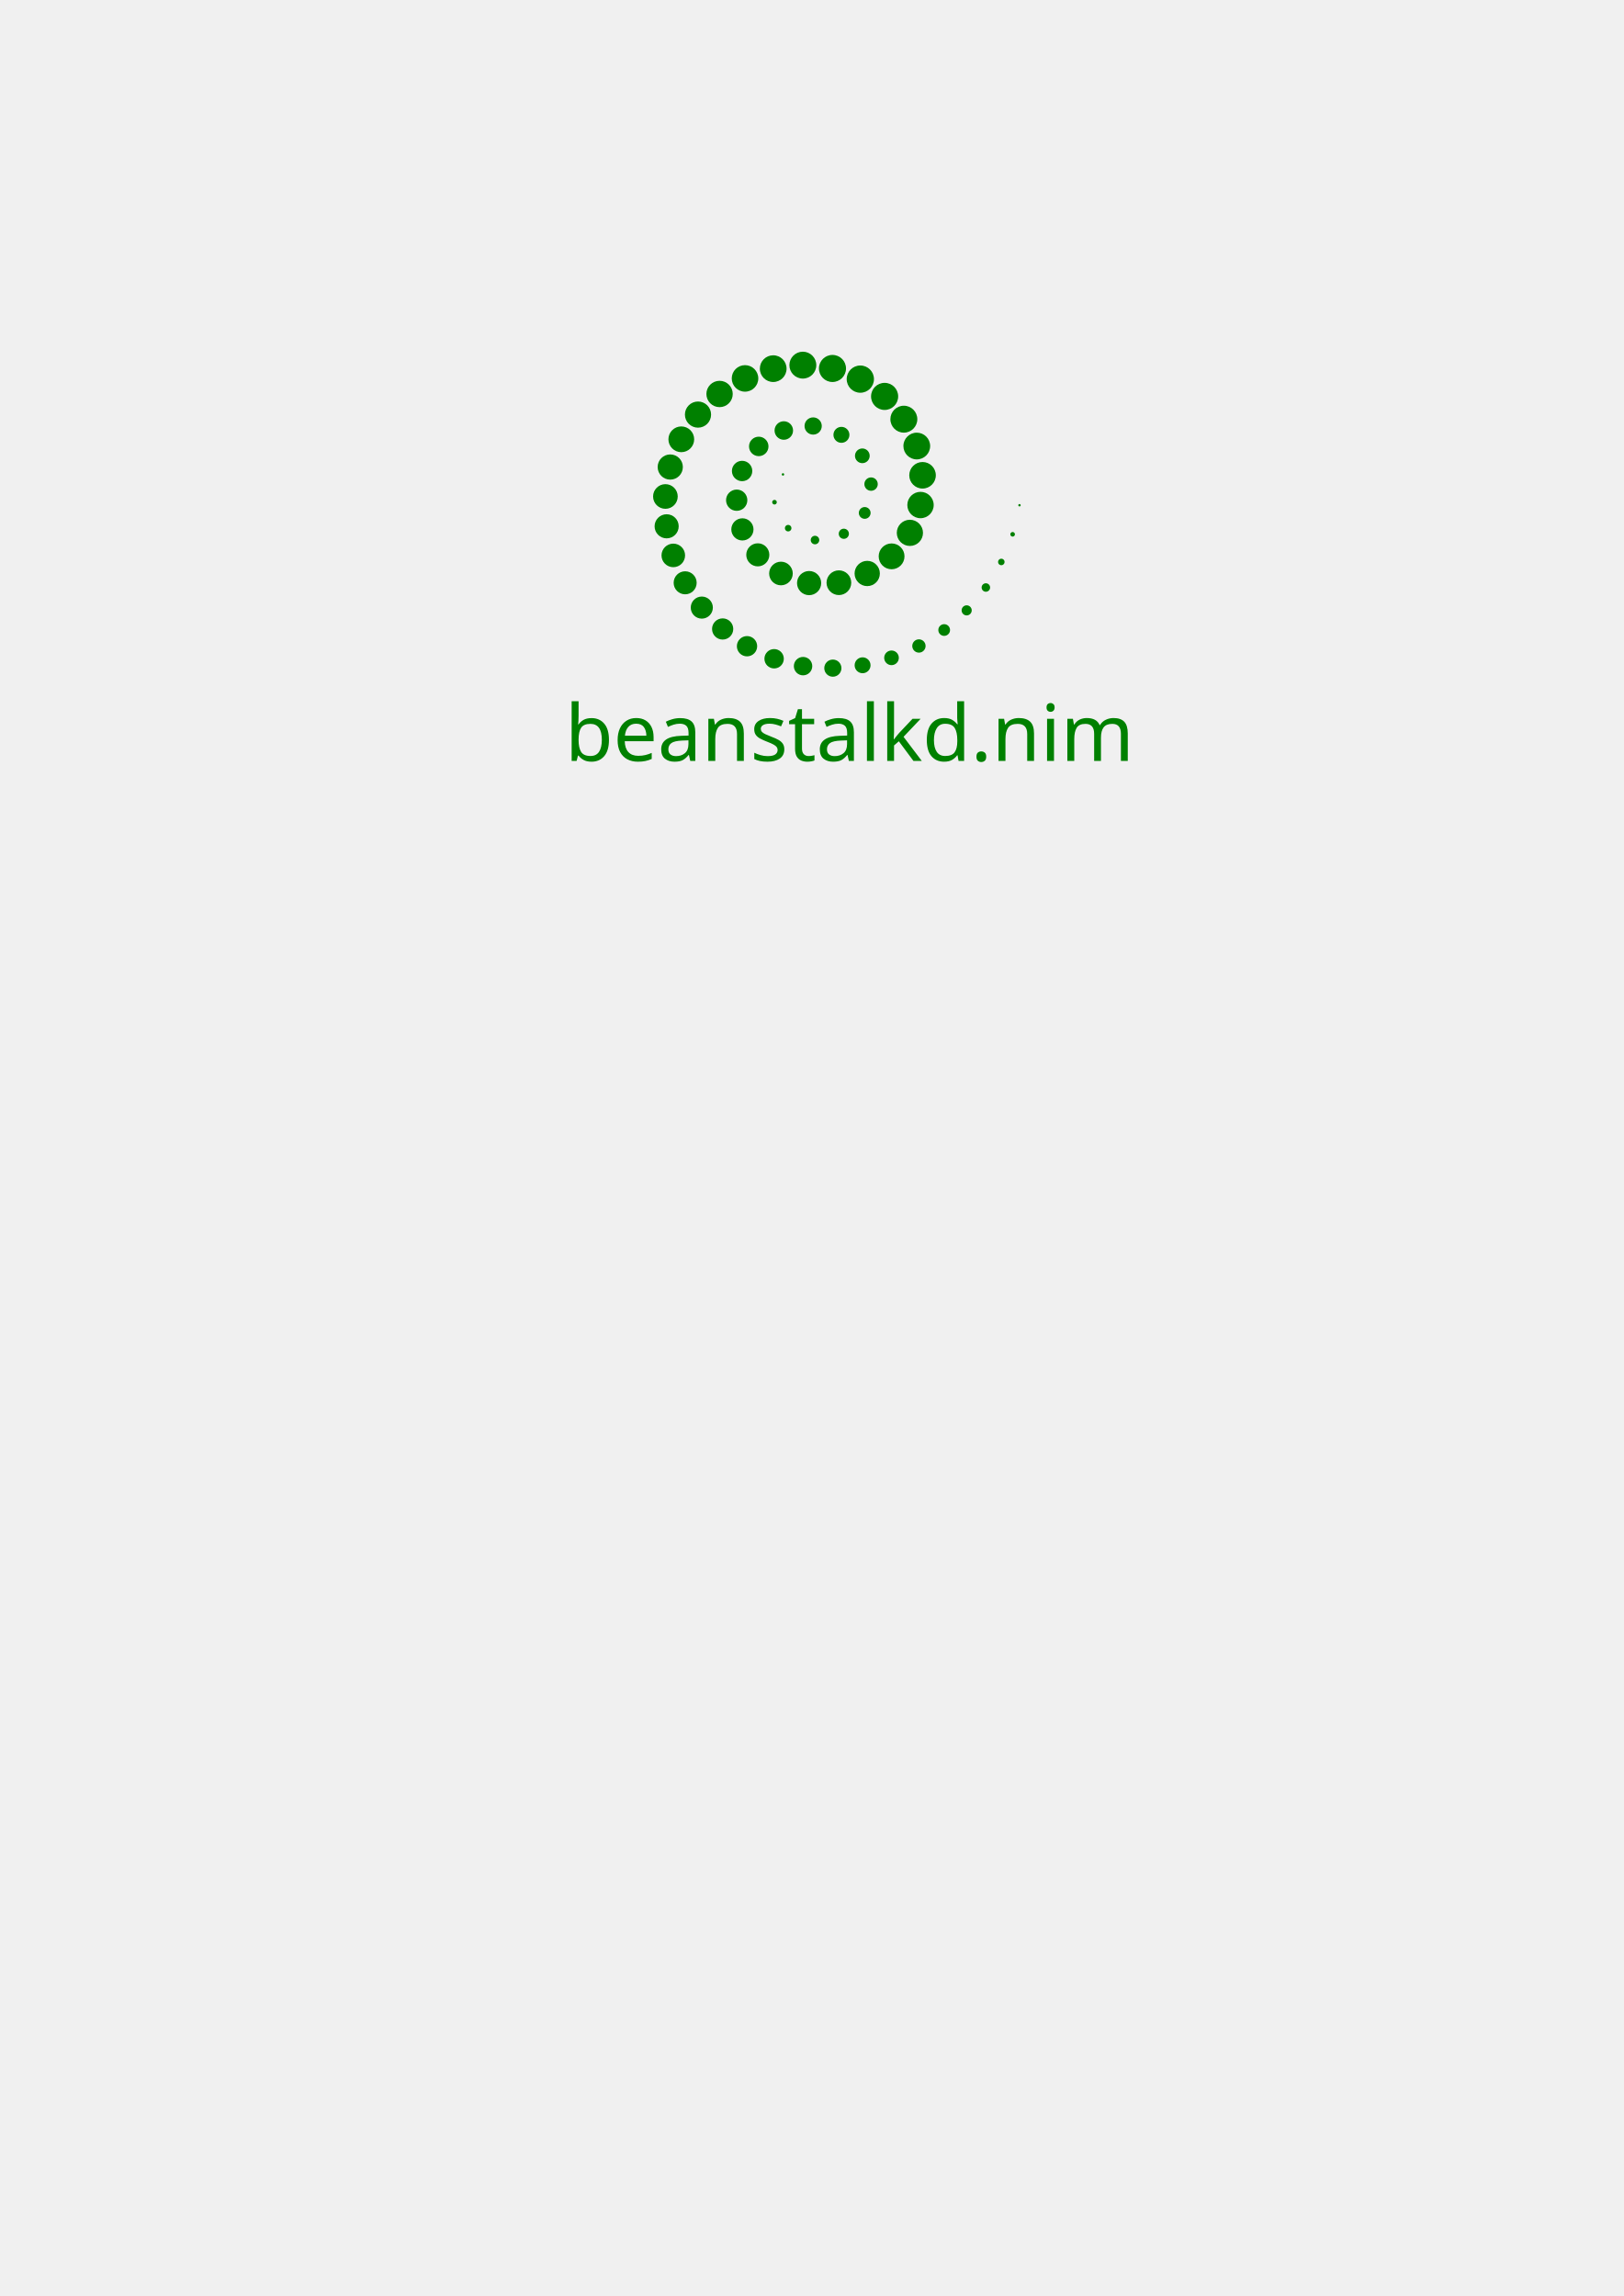
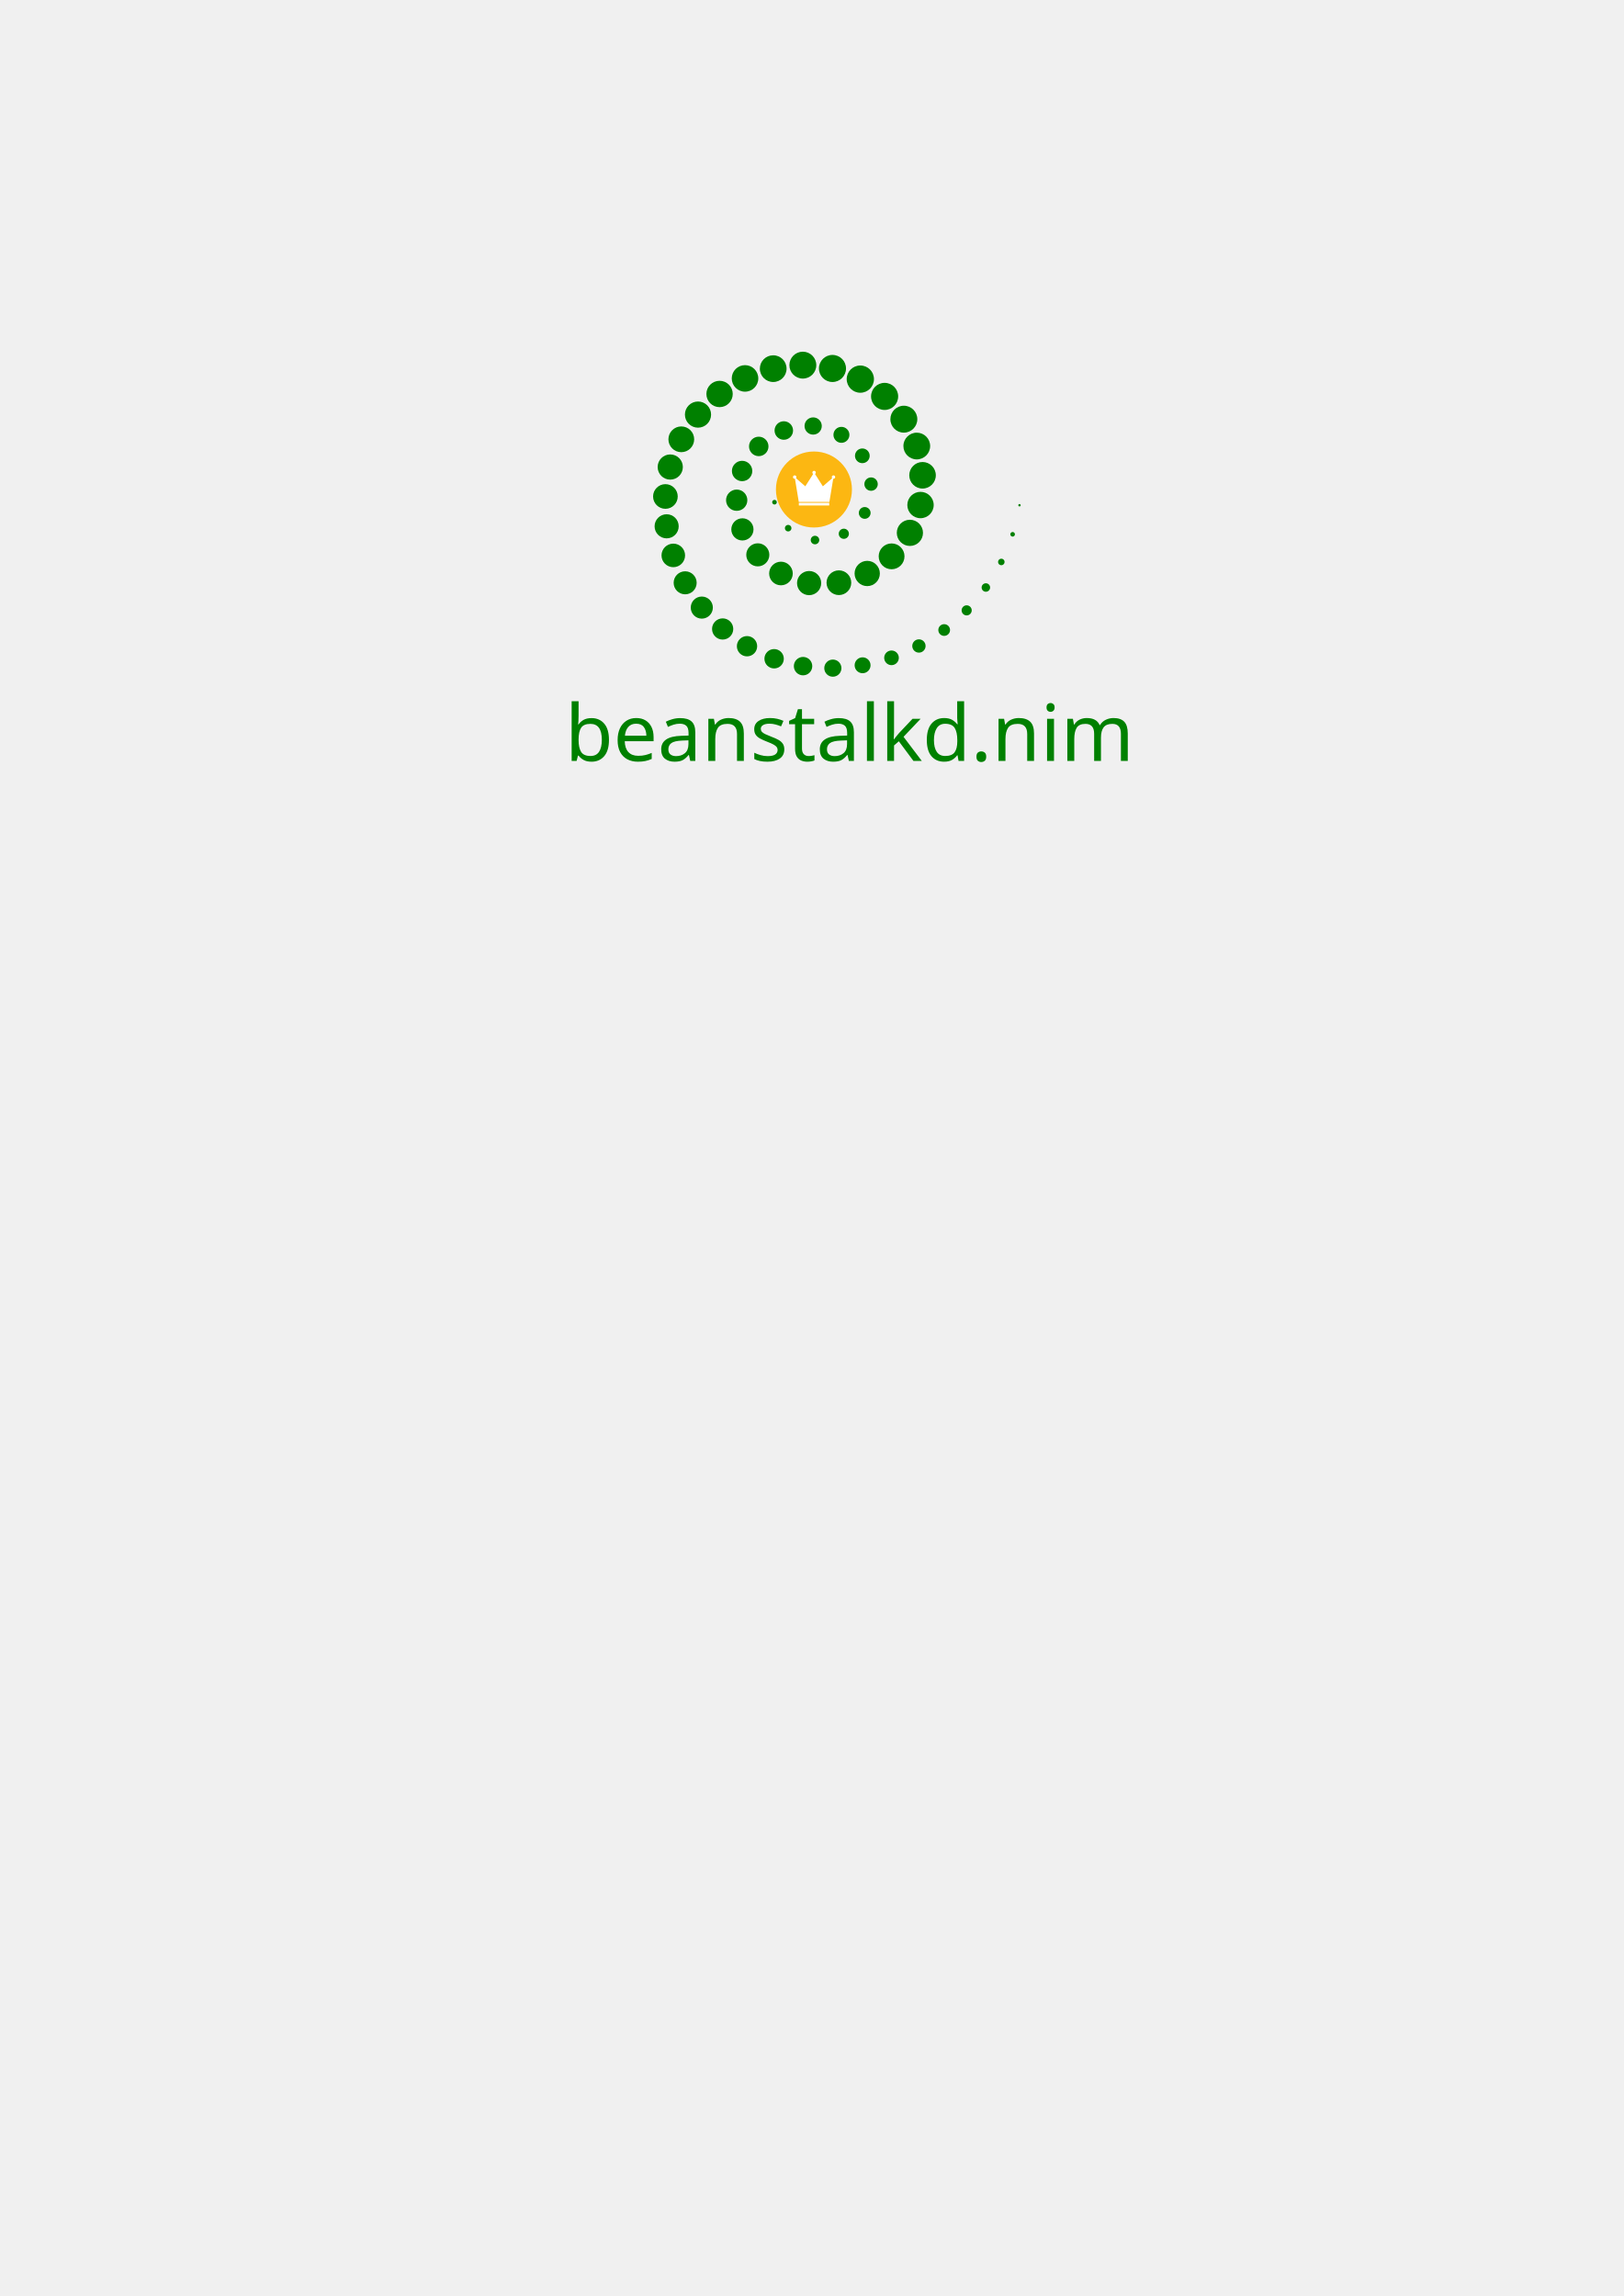
<svg xmlns="http://www.w3.org/2000/svg" width="744.094" height="1052.362" id="svg5081" version="1.1">
  <defs id="defs5083" />
  <g id="layer1">
    <path id="path3273-1" style="fill:#008000;fill-opacity:1;fill-rule:nonzero;stroke:none" d="m 467.202,231.024 c -0.304,0 -0.55,0.246 -0.55,0.55 0,0.304 0.246,0.55 0.55,0.55 0.304,0 0.55,-0.246 0.55,-0.55 0,-0.304 -0.246,-0.55 -0.55,-0.55" />
    <path id="path3277-7" style="fill:#008000;fill-opacity:1;fill-rule:nonzero;stroke:none" d="m 464.055,243.843 c -0.583,0 -1.056,0.472 -1.056,1.056 0,0.583 0.474,1.055 1.056,1.055 0.584,0 1.056,-0.472 1.056,-1.055 0,-0.584 -0.472,-1.056 -1.056,-1.056" />
    <path id="path3281-5" style="fill:#008000;fill-opacity:1;fill-rule:nonzero;stroke:none" d="m 458.875,256.069 c -0.829,0 -1.5,0.671 -1.5,1.5 0,0.829 0.671,1.501 1.5,1.501 0.829,0 1.5,-0.672 1.5,-1.501 0,-0.829 -0.671,-1.5 -1.5,-1.5" />
    <path id="path3285-5" style="fill:#008000;fill-opacity:1;fill-rule:nonzero;stroke:none" d="m 451.794,267.337 c -1.074,0 -1.945,0.871 -1.945,1.945 0,1.074 0.871,1.945 1.945,1.945 1.074,0 1.945,-0.871 1.945,-1.945 0,-1.074 -0.871,-1.945 -1.945,-1.945" />
    <path id="path3289-9" style="fill:#008000;fill-opacity:1;fill-rule:nonzero;stroke:none" d="m 442.996,277.443 c -1.28,0 -2.317,1.038 -2.317,2.317 0,1.28 1.038,2.317 2.317,2.317 1.28,0 2.317,-1.038 2.317,-2.317 0,-1.28 -1.038,-2.317 -2.317,-2.317" />
    <path id="path3293-4" style="fill:#008000;fill-opacity:1;fill-rule:nonzero;stroke:none" d="m 432.688,286.084 c -1.482,0 -2.685,1.202 -2.685,2.685 0,1.482 1.202,2.685 2.685,2.685 1.482,0 2.685,-1.202 2.685,-2.685 0,-1.482 -1.202,-2.685 -2.685,-2.685" />
    <path id="path3297-5" style="fill:#008000;fill-opacity:1;fill-rule:nonzero;stroke:none" d="m 421.116,293.029 c -1.686,0 -3.053,1.366 -3.053,3.053 0,1.685 1.366,3.053 3.053,3.053 1.686,0 3.053,-1.367 3.053,-3.053 0,-1.686 -1.366,-3.053 -3.053,-3.053" />
    <path id="path3301-2" style="fill:#008000;fill-opacity:1;fill-rule:nonzero;stroke:none" d="m 408.551,298.157 c -1.854,0 -3.356,1.502 -3.356,3.356 0,1.854 1.502,3.356 3.356,3.356 1.854,0 3.356,-1.502 3.356,-3.356 0,-1.854 -1.502,-3.356 -3.356,-3.356" />
    <path id="path3305-4" style="fill:#008000;fill-opacity:1;fill-rule:nonzero;stroke:none" d="m 395.298,301.278 c -2.013,0 -3.645,1.631 -3.645,3.645 0,2.013 1.633,3.644 3.645,3.644 2.013,0 3.645,-1.631 3.645,-3.644 0,-2.014 -1.633,-3.645 -3.645,-3.645" />
    <path id="path3309-1" style="fill:#008000;fill-opacity:1;fill-rule:nonzero;stroke:none" d="m 381.671,302.307 c -2.172,0 -3.933,1.761 -3.933,3.933 0,2.172 1.76,3.933 3.933,3.933 2.172,0 3.933,-1.76 3.933,-3.933 0,-2.171 -1.76,-3.933 -3.933,-3.933" />
    <path id="path3313-4" style="fill:#008000;fill-opacity:1;fill-rule:nonzero;stroke:none" d="m 368.018,301.098 c -2.331,0 -4.221,1.89 -4.221,4.221 0,2.331 1.89,4.221 4.221,4.221 2.331,0 4.221,-1.89 4.221,-4.221 0,-2.331 -1.89,-4.221 -4.221,-4.221" />
    <path id="path3317-2" style="fill:#008000;fill-opacity:1;fill-rule:nonzero;stroke:none" d="m 354.756,297.494 c -2.454,0 -4.444,1.989 -4.444,4.442 0,2.455 1.99,4.444 4.444,4.444 2.454,0 4.444,-1.989 4.444,-4.444 0,-2.454 -1.99,-4.442 -4.444,-4.442" />
    <path id="path3321-4" style="fill:#008000;fill-opacity:1;fill-rule:nonzero;stroke:none" d="m 342.337,291.538 c -2.569,0 -4.651,2.083 -4.651,4.651 0,2.569 2.083,4.65 4.651,4.65 2.569,0 4.651,-2.081 4.651,-4.65 0,-2.569 -2.083,-4.651 -4.651,-4.651" />
    <path id="path3325-9" style="fill:#008000;fill-opacity:1;fill-rule:nonzero;stroke:none" d="m 331.172,283.425 c -2.684,0 -4.859,2.175 -4.859,4.859 0,2.683 2.175,4.859 4.859,4.859 2.684,0 4.859,-2.176 4.859,-4.859 0,-2.684 -2.175,-4.859 -4.859,-4.859" />
    <path id="path3329-9" style="fill:#008000;fill-opacity:1;fill-rule:nonzero;stroke:none" d="m 321.616,273.421 c -2.797,0 -5.066,2.269 -5.066,5.066 0,2.797 2.269,5.066 5.066,5.066 2.797,0 5.066,-2.269 5.066,-5.066 0,-2.797 -2.269,-5.066 -5.066,-5.066" />
    <path id="path3333-8" style="fill:#008000;fill-opacity:1;fill-rule:nonzero;stroke:none" d="m 319.261,267.127 c 0,-2.913 -2.361,-5.274 -5.274,-5.274 -2.913,0 -5.274,2.361 -5.274,5.274 0,2.913 2.361,5.274 5.274,5.274 2.913,0 5.274,-2.361 5.274,-5.274" />
    <path id="path3337-3" style="fill:#008000;fill-opacity:1;fill-rule:nonzero;stroke:none" d="m 313.951,254.568 c 0,-2.982 -2.417,-5.399 -5.399,-5.399 -2.982,0 -5.4,2.416 -5.4,5.399 0,2.981 2.417,5.399 5.4,5.399 2.981,0 5.399,-2.417 5.399,-5.399" />
    <path id="path3341-9" style="fill:#008000;fill-opacity:1;fill-rule:nonzero;stroke:none" d="m 311.028,241.229 c 0,-3.051 -2.474,-5.525 -5.525,-5.525 -3.051,0 -5.524,2.474 -5.524,5.525 0,3.051 2.473,5.525 5.524,5.525 3.051,0 5.525,-2.474 5.525,-5.525" />
    <path id="path3345-5" style="fill:#008000;fill-opacity:1;fill-rule:nonzero;stroke:none" d="m 299.287,227.558 c 0,3.12 2.53,5.65 5.65,5.65 3.12,0 5.65,-2.53 5.65,-5.65 0,-3.12 -2.53,-5.65 -5.65,-5.65 -3.12,0 -5.65,2.53 -5.65,5.65" />
    <path id="path3349-6" style="fill:#008000;fill-opacity:1;fill-rule:nonzero;stroke:none" d="m 301.381,214.06 c 0,3.19 2.586,5.775 5.775,5.775 3.19,0 5.776,-2.585 5.776,-5.775 0,-3.19 -2.586,-5.775 -5.776,-5.775 -3.189,0 -5.775,2.585 -5.775,5.775" />
    <path id="path3353-0" style="fill:#008000;fill-opacity:1;fill-rule:nonzero;stroke:none" d="m 306.317,201.353 c 0,3.259 2.643,5.901 5.901,5.901 3.259,0 5.901,-2.643 5.901,-5.901 0,-3.259 -2.643,-5.901 -5.901,-5.901 -3.259,0 -5.901,2.643 -5.901,5.901" />
    <path id="path3357-8" style="fill:#008000;fill-opacity:1;fill-rule:nonzero;stroke:none" d="m 313.877,190.024 c 0,3.311 2.685,5.996 5.996,5.996 3.312,0 5.996,-2.685 5.996,-5.996 0,-3.311 -2.684,-5.996 -5.996,-5.996 -3.311,0 -5.996,2.685 -5.996,5.996" />
    <path id="path3361-9" style="fill:#008000;fill-opacity:1;fill-rule:nonzero;stroke:none" d="m 329.757,174.538 c -3.335,0 -6.037,2.704 -6.037,6.037 0,3.335 2.703,6.039 6.037,6.039 3.335,0 6.037,-2.704 6.037,-6.039 0,-3.334 -2.703,-6.037 -6.037,-6.037" />
    <path id="path3365-4" style="fill:#008000;fill-opacity:1;fill-rule:nonzero;stroke:none" d="m 341.42,167.363 c -3.357,0 -6.08,2.723 -6.08,6.08 0,3.357 2.723,6.08 6.08,6.08 3.357,0 6.08,-2.723 6.08,-6.08 0,-3.357 -2.723,-6.08 -6.08,-6.08" />
    <path id="path3369-9" style="fill:#008000;fill-opacity:1;fill-rule:nonzero;stroke:none" d="m 360.46,168.968 c 0,-3.381 -2.741,-6.121 -6.121,-6.121 -3.381,0 -6.121,2.74 -6.121,6.121 0,3.381 2.74,6.121 6.121,6.121 3.38,0 6.121,-2.74 6.121,-6.121" />
    <path id="path3373-0" style="fill:#008000;fill-opacity:1;fill-rule:nonzero;stroke:none" d="m 374.082,167.36 c 0,-3.404 -2.759,-6.162 -6.162,-6.162 -3.404,0 -6.164,2.759 -6.164,6.162 0,3.404 2.76,6.162 6.164,6.162 3.404,0 6.162,-2.759 6.162,-6.162" />
    <path id="path3377-8" style="fill:#008000;fill-opacity:1;fill-rule:nonzero;stroke:none" d="m 387.703,168.885 c 0,-3.426 -2.777,-6.205 -6.205,-6.205 -3.426,0 -6.204,2.779 -6.204,6.205 0,3.426 2.777,6.205 6.204,6.205 3.428,0 6.205,-2.779 6.205,-6.205" />
    <path id="path3381-1" style="fill:#008000;fill-opacity:1;fill-rule:nonzero;stroke:none" d="m 394.262,167.521 c -3.45,0 -6.246,2.796 -6.246,6.246 0,3.45 2.796,6.246 6.246,6.246 3.45,0 6.246,-2.796 6.246,-6.246 0,-3.45 -2.796,-6.246 -6.246,-6.246" />
    <path id="path3385-6" style="fill:#008000;fill-opacity:1;fill-rule:nonzero;stroke:none" d="m 405.392,175.476 c -3.431,0 -6.211,2.781 -6.211,6.211 0,3.431 2.78,6.213 6.211,6.213 3.431,0 6.211,-2.781 6.211,-6.213 0,-3.43 -2.78,-6.211 -6.211,-6.211" />
    <path id="path3389-7" style="fill:#008000;fill-opacity:1;fill-rule:nonzero;stroke:none" d="m 414.206,185.961 c -3.408,0 -6.17,2.763 -6.17,6.17 0,3.408 2.763,6.17 6.17,6.17 3.408,0 6.17,-2.763 6.17,-6.17 0,-3.408 -2.763,-6.17 -6.17,-6.17" />
    <path id="path3393-4" style="fill:#008000;fill-opacity:1;fill-rule:nonzero;stroke:none" d="m 414.003,204.438 c 0,3.385 2.744,6.128 6.128,6.128 3.385,0 6.129,-2.743 6.129,-6.128 0,-3.385 -2.744,-6.128 -6.129,-6.128 -3.384,0 -6.128,2.743 -6.128,6.128" />
    <path id="path3397-9" style="fill:#008000;fill-opacity:1;fill-rule:nonzero;stroke:none" d="m 422.774,211.759 c -3.361,0 -6.086,2.725 -6.086,6.086 0,3.361 2.725,6.086 6.086,6.086 3.361,0 6.086,-2.725 6.086,-6.086 0,-3.361 -2.725,-6.086 -6.086,-6.086" />
    <path id="path3401-4" style="fill:#008000;fill-opacity:1;fill-rule:nonzero;stroke:none" d="m 421.842,225.433 c -3.337,0 -6.044,2.706 -6.044,6.044 0,3.339 2.706,6.045 6.044,6.045 3.339,0 6.044,-2.706 6.044,-6.045 0,-3.337 -2.705,-6.044 -6.044,-6.044" />
    <path id="path3405-3" style="fill:#008000;fill-opacity:1;fill-rule:nonzero;stroke:none" d="m 422.979,244.232 c 0,-3.315 -2.688,-6.003 -6.003,-6.003 -3.315,0 -6.003,2.688 -6.003,6.003 0,3.315 2.688,6.003 6.003,6.003 3.315,0 6.003,-2.688 6.003,-6.003" />
    <path id="path3409-3" style="fill:#008000;fill-opacity:1;fill-rule:nonzero;stroke:none" d="m 408.588,249.079 c -3.269,0 -5.918,2.65 -5.918,5.918 0,3.269 2.649,5.919 5.918,5.919 3.269,0 5.918,-2.65 5.918,-5.919 0,-3.268 -2.649,-5.918 -5.918,-5.918" />
    <path id="path3413-1" style="fill:#008000;fill-opacity:1;fill-rule:nonzero;stroke:none" d="m 397.421,257.059 c -3.199,0 -5.791,2.592 -5.791,5.791 0,3.199 2.592,5.793 5.791,5.793 3.199,0 5.791,-2.594 5.791,-5.793 0,-3.199 -2.592,-5.791 -5.791,-5.791" />
    <path id="path3417-8" style="fill:#008000;fill-opacity:1;fill-rule:nonzero;stroke:none" d="m 384.44,261.415 c -3.129,0 -5.665,2.536 -5.665,5.665 0,3.13 2.536,5.666 5.665,5.666 3.129,0 5.665,-2.536 5.665,-5.666 0,-3.129 -2.536,-5.665 -5.665,-5.665" />
    <text xml:space="preserve" style="font-size:36px;font-style:normal;font-variant:normal;font-weight:normal;font-stretch:normal;text-align:start;line-height:125%;letter-spacing:0px;word-spacing:0px;writing-mode:lr-tb;text-anchor:start;fill:#008000;stroke:none;font-family:Candara;-inkscape-font-specification:Candara" x="258.91" y="348.767" id="text5035-2-3">
      <tspan id="tspan5037-5-1" x="258.91" y="348.767">beanstalkd.nim</tspan>
    </text>
    <path id="path3421-0" style="fill:#008000;fill-opacity:1;fill-rule:nonzero;stroke:none" d="m 370.792,261.716 c -3.059,0 -5.539,2.48 -5.539,5.539 0,3.06 2.48,5.54 5.539,5.54 3.059,0 5.539,-2.48 5.539,-5.54 0,-3.059 -2.48,-5.539 -5.539,-5.539" />
    <path id="path3425-5" style="fill:#008000;fill-opacity:1;fill-rule:nonzero;stroke:none" d="m 357.887,257.446 c -2.99,0 -5.412,2.424 -5.412,5.412 0,2.99 2.422,5.414 5.412,5.414 2.99,0 5.412,-2.424 5.412,-5.414 0,-2.989 -2.422,-5.412 -5.412,-5.412" />
    <path id="path3429-4" style="fill:#008000;fill-opacity:1;fill-rule:nonzero;stroke:none" d="m 352.563,254.305 c 0,-2.92 -2.366,-5.286 -5.286,-5.286 -2.92,0 -5.287,2.366 -5.287,5.286 0,2.92 2.368,5.286 5.287,5.286 2.92,0 5.286,-2.366 5.286,-5.286" />
    <path id="path3433-9" style="fill:#008000;fill-opacity:1;fill-rule:nonzero;stroke:none" d="m 345.309,242.644 c 0,-2.809 -2.277,-5.086 -5.086,-5.086 -2.809,0 -5.086,2.277 -5.086,5.086 0,2.809 2.277,5.086 5.086,5.086 2.809,0 5.086,-2.277 5.086,-5.086" />
    <path id="path3437-1" style="fill:#008000;fill-opacity:1;fill-rule:nonzero;stroke:none" d="m 332.729,229.264 c 0,2.694 2.184,4.878 4.878,4.878 2.694,0 4.878,-2.184 4.878,-4.878 0,-2.694 -2.184,-4.878 -4.878,-4.878 -2.694,0 -4.878,2.184 -4.878,4.878" />
    <path id="path3441-6" style="fill:#008000;fill-opacity:1;fill-rule:nonzero;stroke:none" d="m 344.75,215.877 c 0,-2.579 -2.09,-4.668 -4.668,-4.668 -2.579,0 -4.669,2.089 -4.669,4.668 0,2.579 2.09,4.668 4.669,4.668 2.578,0 4.668,-2.089 4.668,-4.668" />
    <path id="path3445-0" style="fill:#008000;fill-opacity:1;fill-rule:nonzero;stroke:none" d="m 343.253,204.613 c 0,2.462 1.996,4.459 4.459,4.459 2.462,0 4.46,-1.996 4.46,-4.459 0,-2.462 -1.998,-4.459 -4.46,-4.459 -2.462,0 -4.459,1.996 -4.459,4.459" />
    <path id="path3449-1" style="fill:#008000;fill-opacity:1;fill-rule:nonzero;stroke:none" d="m 359.197,193.082 c -2.342,0 -4.241,1.899 -4.241,4.241 0,2.342 1.899,4.241 4.241,4.241 2.342,0 4.241,-1.899 4.241,-4.241 0,-2.342 -1.899,-4.241 -4.241,-4.241" />
    <path id="path3453-3" style="fill:#008000;fill-opacity:1;fill-rule:nonzero;stroke:none" d="m 372.645,191.305 c -2.183,0 -3.951,1.769 -3.951,3.951 0,2.183 1.769,3.951 3.951,3.951 2.183,0 3.951,-1.769 3.951,-3.951 0,-2.183 -1.769,-3.951 -3.951,-3.951" />
    <path id="path3457-5" style="fill:#008000;fill-opacity:1;fill-rule:nonzero;stroke:none" d="m 381.94,199.307 c 0,2.022 1.639,3.661 3.661,3.661 2.022,0 3.661,-1.639 3.661,-3.661 0,-2.022 -1.639,-3.661 -3.661,-3.661 -2.022,0 -3.661,1.639 -3.661,3.661" />
    <path id="path3461-3" style="fill:#008000;fill-opacity:1;fill-rule:nonzero;stroke:none" d="m 398.551,208.918 c 0,-1.861 -1.509,-3.371 -3.371,-3.371 -1.861,0 -3.371,1.51 -3.371,3.371 0,1.861 1.51,3.371 3.371,3.371 1.863,0 3.371,-1.51 3.371,-3.371" />
    <path id="path3465-3" style="fill:#008000;fill-opacity:1;fill-rule:nonzero;stroke:none" d="m 402.253,221.887 c 0,-1.695 -1.374,-3.069 -3.069,-3.069 -1.695,0 -3.069,1.374 -3.069,3.069 0,1.695 1.374,3.069 3.069,3.069 1.695,0 3.069,-1.374 3.069,-3.069" />
    <path id="path3469-0" style="fill:#008000;fill-opacity:1;fill-rule:nonzero;stroke:none" d="m 396.27,237.797 c 1.491,0 2.699,-1.209 2.699,-2.699 0,-1.491 -1.208,-2.7 -2.699,-2.7 -1.491,0 -2.699,1.209 -2.699,2.7 0,1.49 1.208,2.699 2.699,2.699" />
    <path id="path3473-6" style="fill:#008000;fill-opacity:1;fill-rule:nonzero;stroke:none" d="m 384.37,244.65 c 0,1.286 1.042,2.33 2.33,2.33 1.286,0 2.329,-1.044 2.329,-2.33 0,-1.286 -1.042,-2.33 -2.329,-2.33 -1.288,0 -2.33,1.044 -2.33,2.33" />
    <path id="path3477-8" style="fill:#008000;fill-opacity:1;fill-rule:nonzero;stroke:none" d="m 375.444,247.524 c 0,-1.08 -0.876,-1.956 -1.956,-1.956 -1.08,0 -1.956,0.876 -1.956,1.956 0,1.08 0.876,1.956 1.956,1.956 1.08,0 1.956,-0.876 1.956,-1.956" />
    <path id="path3481-3" style="fill:#008000;fill-opacity:1;fill-rule:nonzero;stroke:none" d="m 362.701,242.08 c 0,-0.834 -0.675,-1.509 -1.509,-1.509 -0.834,0 -1.509,0.675 -1.509,1.509 0,0.834 0.675,1.509 1.509,1.509 0.834,0 1.509,-0.675 1.509,-1.509" />
    <path id="path3485-9" style="fill:#008000;fill-opacity:1;fill-rule:nonzero;stroke:none" d="m 353.866,230.18 c 0,0.586 0.475,1.061 1.061,1.061 0.586,0 1.062,-0.475 1.062,-1.061 0,-0.586 -0.476,-1.061 -1.062,-1.061 -0.586,0 -1.061,0.475 -1.061,1.061" />
    <path id="path3489-0" style="fill:#008000;fill-opacity:1;fill-rule:nonzero;stroke:none" d="m 359.367,217.448 c 0,-0.306 -0.247,-0.554 -0.554,-0.554 -0.305,0 -0.552,0.247 -0.552,0.554 0,0.306 0.247,0.554 0.552,0.554 0.306,0 0.554,-0.247 0.554,-0.554" />
+     <g id="g9654" transform="translate(174,-22)">
+       <g transform="matrix(0.2407997,0,0,-0.2407997,216.4185,246.3623)" id="g6341-5">
+         <path id="path6343-4" style="fill:#fcb712;fill-opacity:1;fill-rule:nonzero;stroke:none" d="m 0,0 c 0,-39.949 -32.385,-72.334 -72.334,-72.334 -39.948,0 -72.334,32.385 -72.334,72.334 0,39.949 32.386,72.335 72.334,72.335 C -32.385,72.335 0,39.949 0,0" />
+       </g>
+       <g transform="matrix(0.2407997,0,0,-0.2407997,203.0972,244.9039)" id="g6393-7">
+         <path id="path6395-1" style="fill:#ffffff;fill-opacity:1;fill-rule:nonzero;stroke:none" d="M 0,0 -16.725,26.24 -33.449,0 l -20.185,17.59 7.786,-47.29 29.123,0 29.124,0 7.787,47.29 L 0,0 z" />
+       </g>
+       <g transform="matrix(0.2407997,0,0,-0.2407997,190.9692,240.6682)" id="g6397-6">
+         <path id="path6399-4" style="fill:#ffffff;fill-opacity:1;fill-rule:nonzero;stroke:none" d="m 0,0 c 0,-1.806 -1.463,-3.27 -3.269,-3.27 -1.803,0 -3.267,1.464 -3.267,3.27 0,1.805 1.464,3.268 3.267,3.268 C -1.463,3.268 0,1.805 0,0" />
+       </g>
+       <g transform="matrix(0.2407997,0,0,-0.2407997,199.8572,238.5853)" id="g6401-5">
+         <path id="path6403-4" style="fill:#ffffff;fill-opacity:1;fill-rule:nonzero;stroke:none" d="m 0,0 c 0,-1.806 -1.464,-3.269 -3.27,-3.269 -1.804,0 -3.267,1.463 -3.267,3.269 0,1.805 1.463,3.268 3.267,3.268 C -1.464,3.268 0,1.805 0,0" />
+       </g>
+       <g transform="matrix(0.2407997,0,0,-0.2407997,208.7449,240.6682)" id="g6405-6">
+         <path id="path6407-9" style="fill:#ffffff;fill-opacity:1;fill-rule:nonzero;stroke:none" d="m 0,0 c 0,-1.806 -1.464,-3.27 -3.269,-3.27 -1.804,0 -3.267,1.464 -3.267,3.27 0,1.805 1.463,3.268 3.267,3.268 C -1.464,3.268 0,1.805 0,0" />
+       </g>
+       <path id="path6457-4" style="fill:#ffffff;fill-opacity:1;fill-rule:nonzero;stroke:none" d="m 206.013,253.688 -13.922,0 0,-1.215 13.922,0 0,1.215 z" />
+     </g>
  </g>
</svg>
